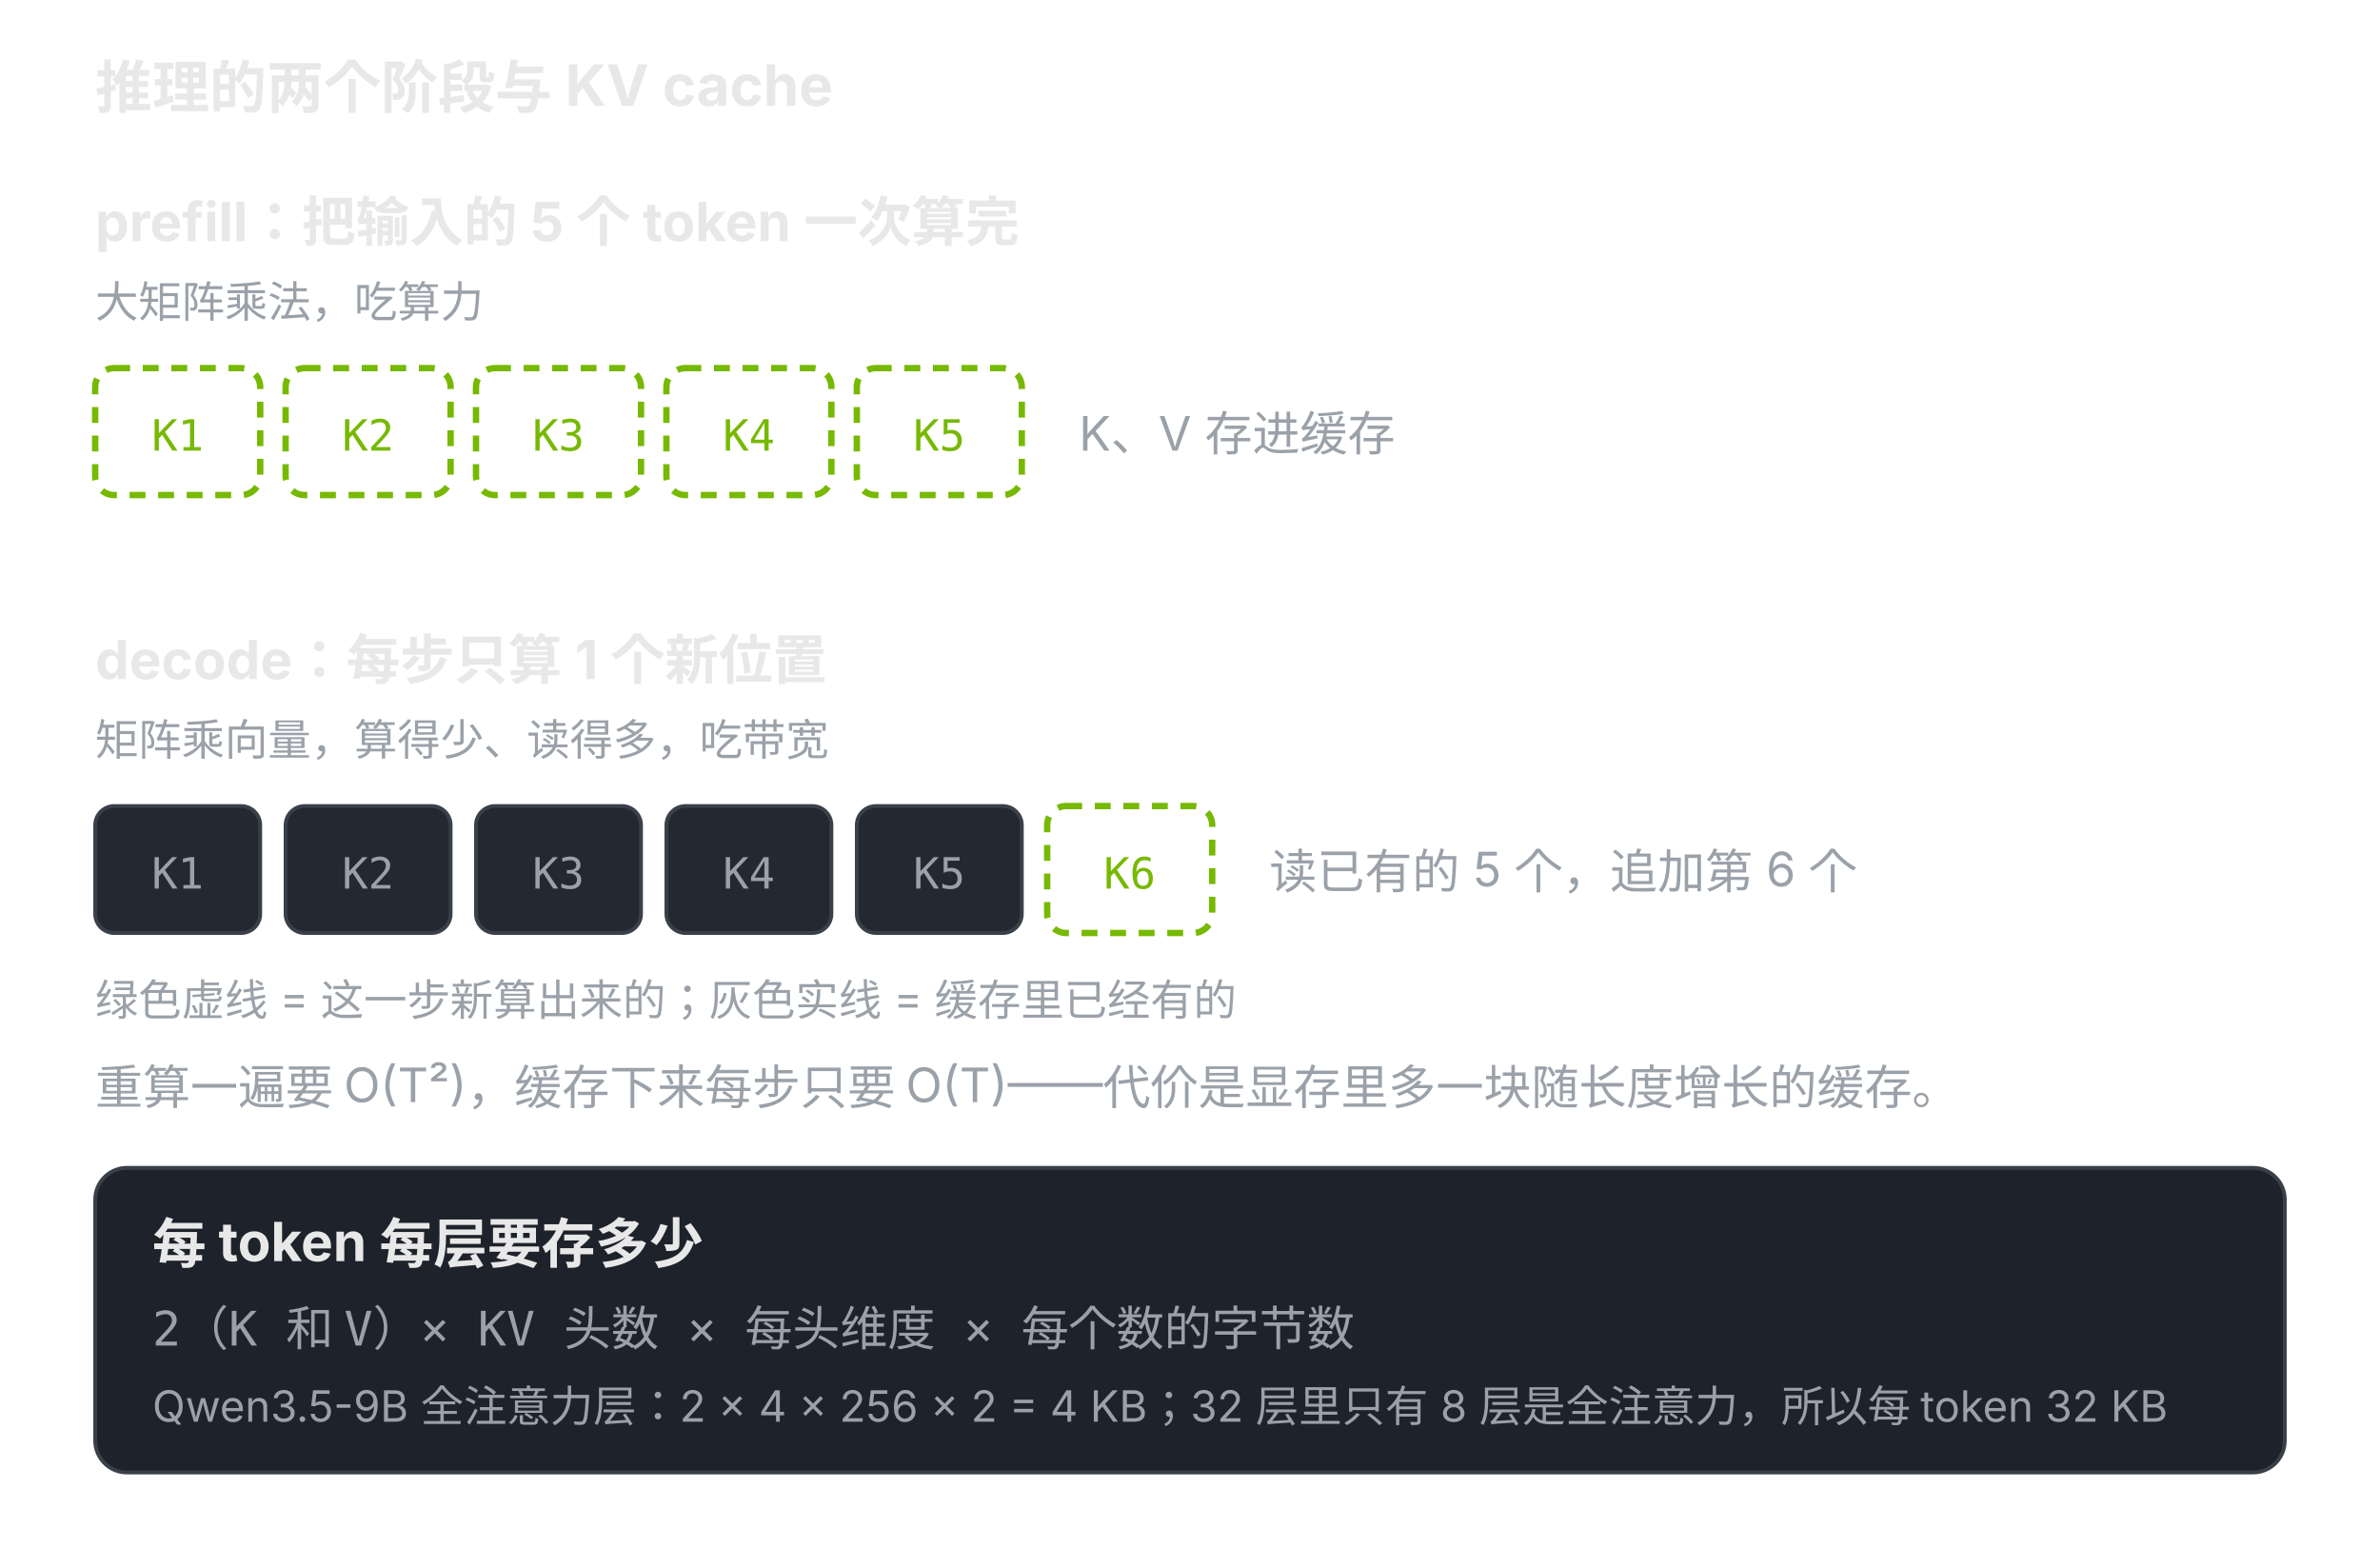
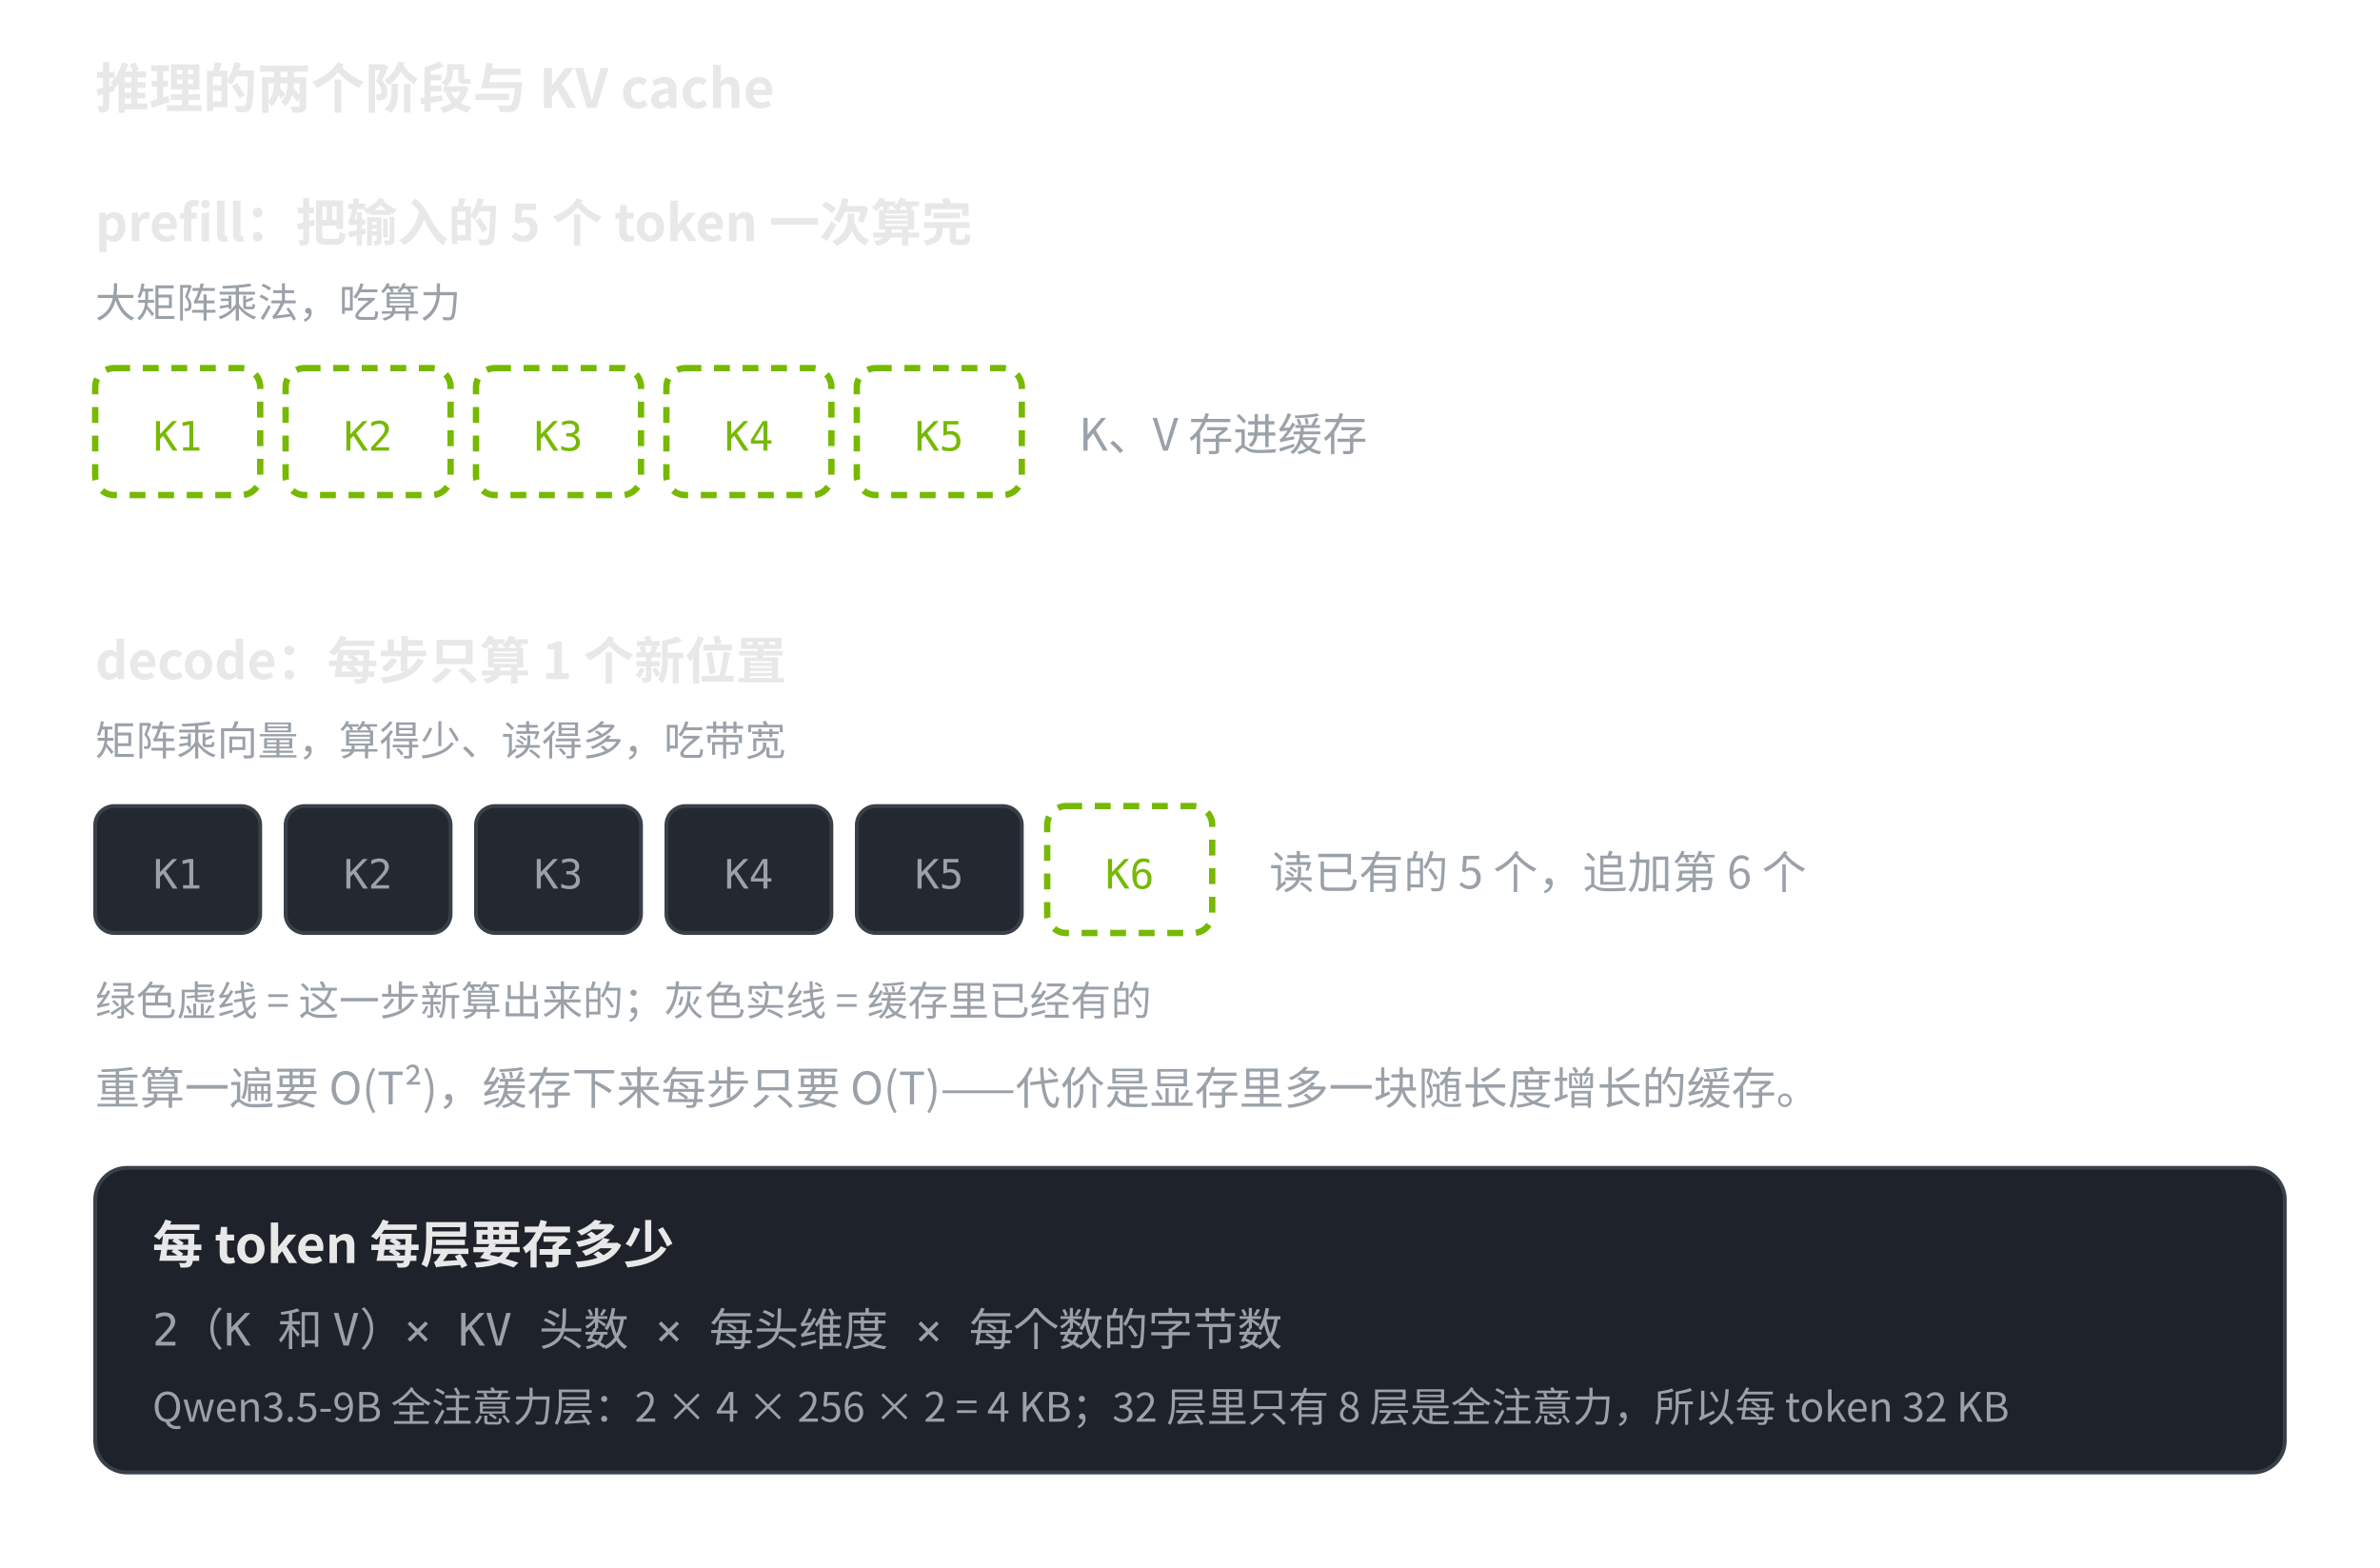
<svg xmlns="http://www.w3.org/2000/svg" viewBox="0 0 750 494" width="750" height="494" role="img" aria-label="prefill 一次算完整个输入并把 K、V 存进缓存；decode 每步只算一个新位置，读缓存再追加">
-   <style>.m{font-family:"JetBrains Mono","SF Mono",Menlo,Consolas,monospace}.s{font-family:-apple-system,BlinkMacSystemFont,"Segoe UI","PingFang SC","Noto Sans SC",sans-serif}</style>
+   <style>.t2t-m{font-family:"JetBrains Mono Variable","JetBrains Mono","SF Mono",Menlo,Consolas,monospace}.t2t-s{font-family:"Noto Sans CJK SC","Noto Sans SC Variable","Noto Sans SC","Source Han Sans SC","PingFang SC","Microsoft YaHei",system-ui,sans-serif}</style>
  <defs>
    <marker id="qa" markerUnits="userSpaceOnUse" markerWidth="9" markerHeight="9" refX="8" refY="4.5" orient="auto">
      <path d="M0 0.8 8 4.5 0 8.2z" fill="#9AA1A9" />
    </marker>
  </defs>
-   <text x="30" y="34" class="s" font-size="18.0" fill="#E8E8E8" text-anchor="start" font-weight="700">推理的两个阶段与 KV cache</text>
-   <text x="30" y="76" class="s" font-size="17.0" fill="#E8E8E8" text-anchor="start" font-weight="700">prefill：把输入的 5 个 token 一次算完</text>
-   <text x="30" y="100" class="s" font-size="13.6" fill="#9AA1A9" text-anchor="start" font-weight="400">大矩阵乘法，吃算力</text>
+   <text x="30" y="34" class="t2t-s" font-size="17.0" fill="#E8E8E8" text-anchor="start" font-weight="700">推理的两个阶段与 KV cache</text>
+   <text x="30" y="76" class="t2t-s" font-size="16.0" fill="#E8E8E8" text-anchor="start" font-weight="700">prefill：把输入的 5 个 token 一次算完</text>
+   <text x="30" y="100" class="t2t-s" font-size="12.8" fill="#9AA1A9" text-anchor="start" font-weight="400">大矩阵乘法，吃算力</text>
  <rect x="30" y="116" width="52" height="40" rx="6" fill="none" stroke="#76B900" stroke-width="2" stroke-dasharray="5 4" />
-   <text x="56.0" y="142" class="m" font-size="13.6" fill="#76B900" text-anchor="middle" font-weight="400">K1</text>
+   <text x="56.0" y="142" class="t2t-m" font-size="12.8" fill="#76B900" text-anchor="middle" font-weight="400">K1</text>
  <rect x="90" y="116" width="52" height="40" rx="6" fill="none" stroke="#76B900" stroke-width="2" stroke-dasharray="5 4" />
-   <text x="116.0" y="142" class="m" font-size="13.6" fill="#76B900" text-anchor="middle" font-weight="400">K2</text>
+   <text x="116.0" y="142" class="t2t-m" font-size="12.8" fill="#76B900" text-anchor="middle" font-weight="400">K2</text>
  <rect x="150" y="116" width="52" height="40" rx="6" fill="none" stroke="#76B900" stroke-width="2" stroke-dasharray="5 4" />
-   <text x="176.0" y="142" class="m" font-size="13.6" fill="#76B900" text-anchor="middle" font-weight="400">K3</text>
+   <text x="176.0" y="142" class="t2t-m" font-size="12.8" fill="#76B900" text-anchor="middle" font-weight="400">K3</text>
  <rect x="210" y="116" width="52" height="40" rx="6" fill="none" stroke="#76B900" stroke-width="2" stroke-dasharray="5 4" />
-   <text x="236.0" y="142" class="m" font-size="13.6" fill="#76B900" text-anchor="middle" font-weight="400">K4</text>
+   <text x="236.0" y="142" class="t2t-m" font-size="12.8" fill="#76B900" text-anchor="middle" font-weight="400">K4</text>
  <rect x="270" y="116" width="52" height="40" rx="6" fill="none" stroke="#76B900" stroke-width="2" stroke-dasharray="5 4" />
-   <text x="296.0" y="142" class="m" font-size="13.6" fill="#76B900" text-anchor="middle" font-weight="400">K5</text>
-   <text x="340" y="142" class="s" font-size="15.0" fill="#9AA1A9" text-anchor="start" font-weight="400">K、V 存进缓存</text>
-   <text x="30" y="214" class="s" font-size="17.0" fill="#E8E8E8" text-anchor="start" font-weight="700">decode：每步只算 1 个新位置</text>
-   <text x="30" y="238" class="s" font-size="13.6" fill="#9AA1A9" text-anchor="start" font-weight="400">矩阵乘向量，算得少、读得多，吃带宽</text>
+   <text x="296.0" y="142" class="t2t-m" font-size="12.8" fill="#76B900" text-anchor="middle" font-weight="400">K5</text>
+   <text x="340" y="142" class="t2t-s" font-size="14.1" fill="#9AA1A9" text-anchor="start" font-weight="400">K、V 存进缓存</text>
+   <text x="30" y="214" class="t2t-s" font-size="16.0" fill="#E8E8E8" text-anchor="start" font-weight="700">decode：每步只算 1 个新位置</text>
+   <text x="30" y="238" class="t2t-s" font-size="12.8" fill="#9AA1A9" text-anchor="start" font-weight="400">矩阵乘向量，算得少、读得多，吃带宽</text>
  <rect x="30" y="254" width="52" height="40" rx="6" fill="#242830" stroke="#3A404A" stroke-width="1.2" />
-   <text x="56.0" y="280" class="m" font-size="13.6" fill="#9AA1A9" text-anchor="middle" font-weight="400">K1</text>
+   <text x="56.0" y="280" class="t2t-m" font-size="12.8" fill="#9AA1A9" text-anchor="middle" font-weight="400">K1</text>
  <rect x="90" y="254" width="52" height="40" rx="6" fill="#242830" stroke="#3A404A" stroke-width="1.2" />
-   <text x="116.0" y="280" class="m" font-size="13.6" fill="#9AA1A9" text-anchor="middle" font-weight="400">K2</text>
+   <text x="116.0" y="280" class="t2t-m" font-size="12.8" fill="#9AA1A9" text-anchor="middle" font-weight="400">K2</text>
  <rect x="150" y="254" width="52" height="40" rx="6" fill="#242830" stroke="#3A404A" stroke-width="1.2" />
-   <text x="176.0" y="280" class="m" font-size="13.6" fill="#9AA1A9" text-anchor="middle" font-weight="400">K3</text>
+   <text x="176.0" y="280" class="t2t-m" font-size="12.8" fill="#9AA1A9" text-anchor="middle" font-weight="400">K3</text>
  <rect x="210" y="254" width="52" height="40" rx="6" fill="#242830" stroke="#3A404A" stroke-width="1.2" />
-   <text x="236.0" y="280" class="m" font-size="13.6" fill="#9AA1A9" text-anchor="middle" font-weight="400">K4</text>
+   <text x="236.0" y="280" class="t2t-m" font-size="12.8" fill="#9AA1A9" text-anchor="middle" font-weight="400">K4</text>
  <rect x="270" y="254" width="52" height="40" rx="6" fill="#242830" stroke="#3A404A" stroke-width="1.2" />
-   <text x="296.0" y="280" class="m" font-size="13.6" fill="#9AA1A9" text-anchor="middle" font-weight="400">K5</text>
+   <text x="296.0" y="280" class="t2t-m" font-size="12.8" fill="#9AA1A9" text-anchor="middle" font-weight="400">K5</text>
  <rect x="330" y="254" width="52" height="40" rx="6" fill="none" stroke="#76B900" stroke-width="2" stroke-dasharray="5 4" />
-   <text x="356.0" y="280" class="m" font-size="13.6" fill="#76B900" text-anchor="middle" font-weight="400">K6</text>
-   <text x="400" y="280" class="s" font-size="15.0" fill="#9AA1A9" text-anchor="start" font-weight="400">读已有的 5 个，追加第 6 个</text>
-   <text x="30" y="320" class="s" font-size="13.6" fill="#9AA1A9" text-anchor="start" font-weight="400">绿色虚线 = 这一步新算出来的；灰色实线 = 缓存里已经有的</text>
-   <text x="30" y="348" class="s" font-size="15.0" fill="#9AA1A9" text-anchor="start" font-weight="400">重算一遍要 O(T²)，缓存下来每步只要 O(T)——代价是显存里多一块随长度增长的缓存。</text>
+   <text x="356.0" y="280" class="t2t-m" font-size="12.8" fill="#76B900" text-anchor="middle" font-weight="400">K6</text>
+   <text x="400" y="280" class="t2t-s" font-size="14.1" fill="#9AA1A9" text-anchor="start" font-weight="400">读已有的 5 个，追加第 6 个</text>
+   <text x="30" y="320" class="t2t-s" font-size="12.8" fill="#9AA1A9" text-anchor="start" font-weight="400">绿色虚线 = 这一步新算出来的；灰色实线 = 缓存里已经有的</text>
+   <text x="30" y="348" class="t2t-s" font-size="14.1" fill="#9AA1A9" text-anchor="start" font-weight="400">重算一遍要 O(T²)，缓存下来每步只要 O(T)——代价是显存里多一块随长度增长的缓存。</text>
  <rect x="30" y="368" width="690" height="96" rx="10" fill="#1E222A" stroke="#3A404A" stroke-width="1.2" />
-   <text x="48" y="398" class="s" font-size="17.0" fill="#E8E8E8" text-anchor="start" font-weight="700">每 token 每层要存多少</text>
-   <text x="48" y="424" class="m" font-size="15.0" fill="#9AA1A9" text-anchor="start" font-weight="400">2（K 和 V）× KV 头数 × 每头维度 × 每个数的字节数</text>
-   <text x="48" y="448" class="s" font-size="13.6" fill="#9AA1A9" text-anchor="start" font-weight="400">Qwen3.5-9B 全注意力层：2 × 4 × 256 × 2 = 4 KB；32 层里只有 8 层是全注意力，所以每 token 32 KB</text>
+   <text x="48" y="398" class="t2t-s" font-size="16.0" fill="#E8E8E8" text-anchor="start" font-weight="700">每 token 每层要存多少</text>
+   <text x="48" y="424" class="t2t-m" font-size="14.1" fill="#9AA1A9" text-anchor="start" font-weight="400">2（K 和 V）× KV 头数 × 每头维度 × 每个数的字节数</text>
+   <text x="48" y="448" class="t2t-s" font-size="12.8" fill="#9AA1A9" text-anchor="start" font-weight="400">Qwen3.5-9B 全注意力层：2 × 4 × 256 × 2 = 4 KB；32 层里只有 8 层是全注意力，所以每 token 32 KB</text>
</svg>
